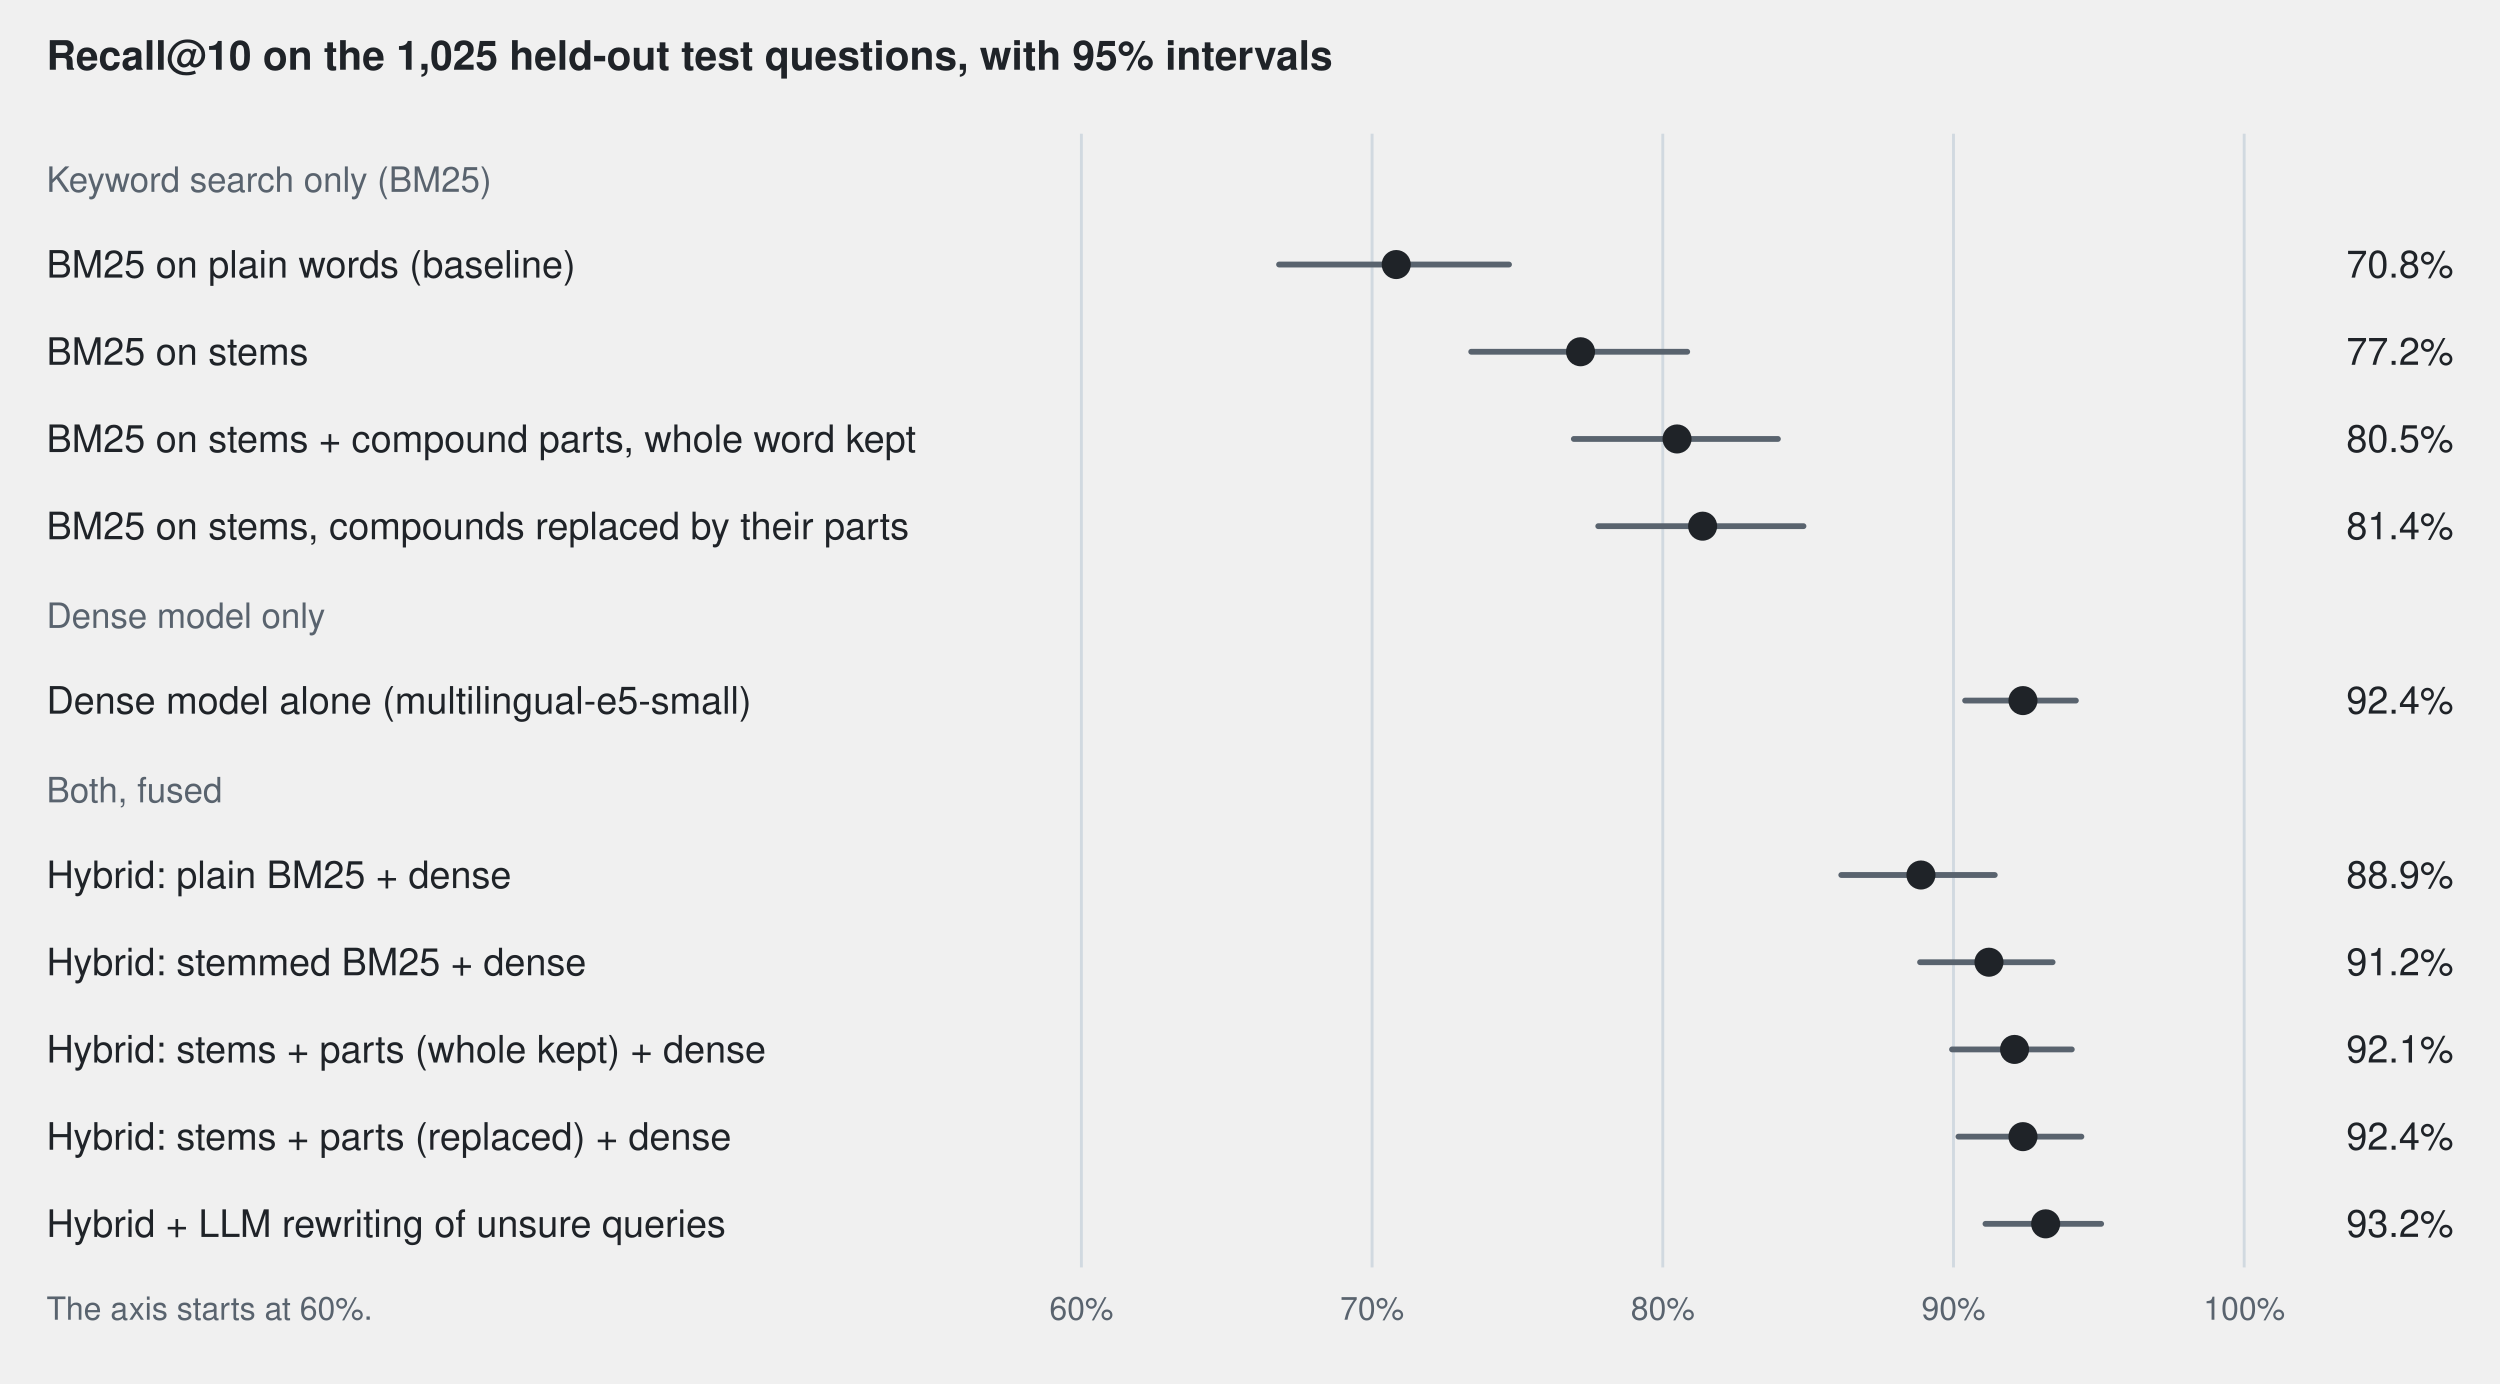
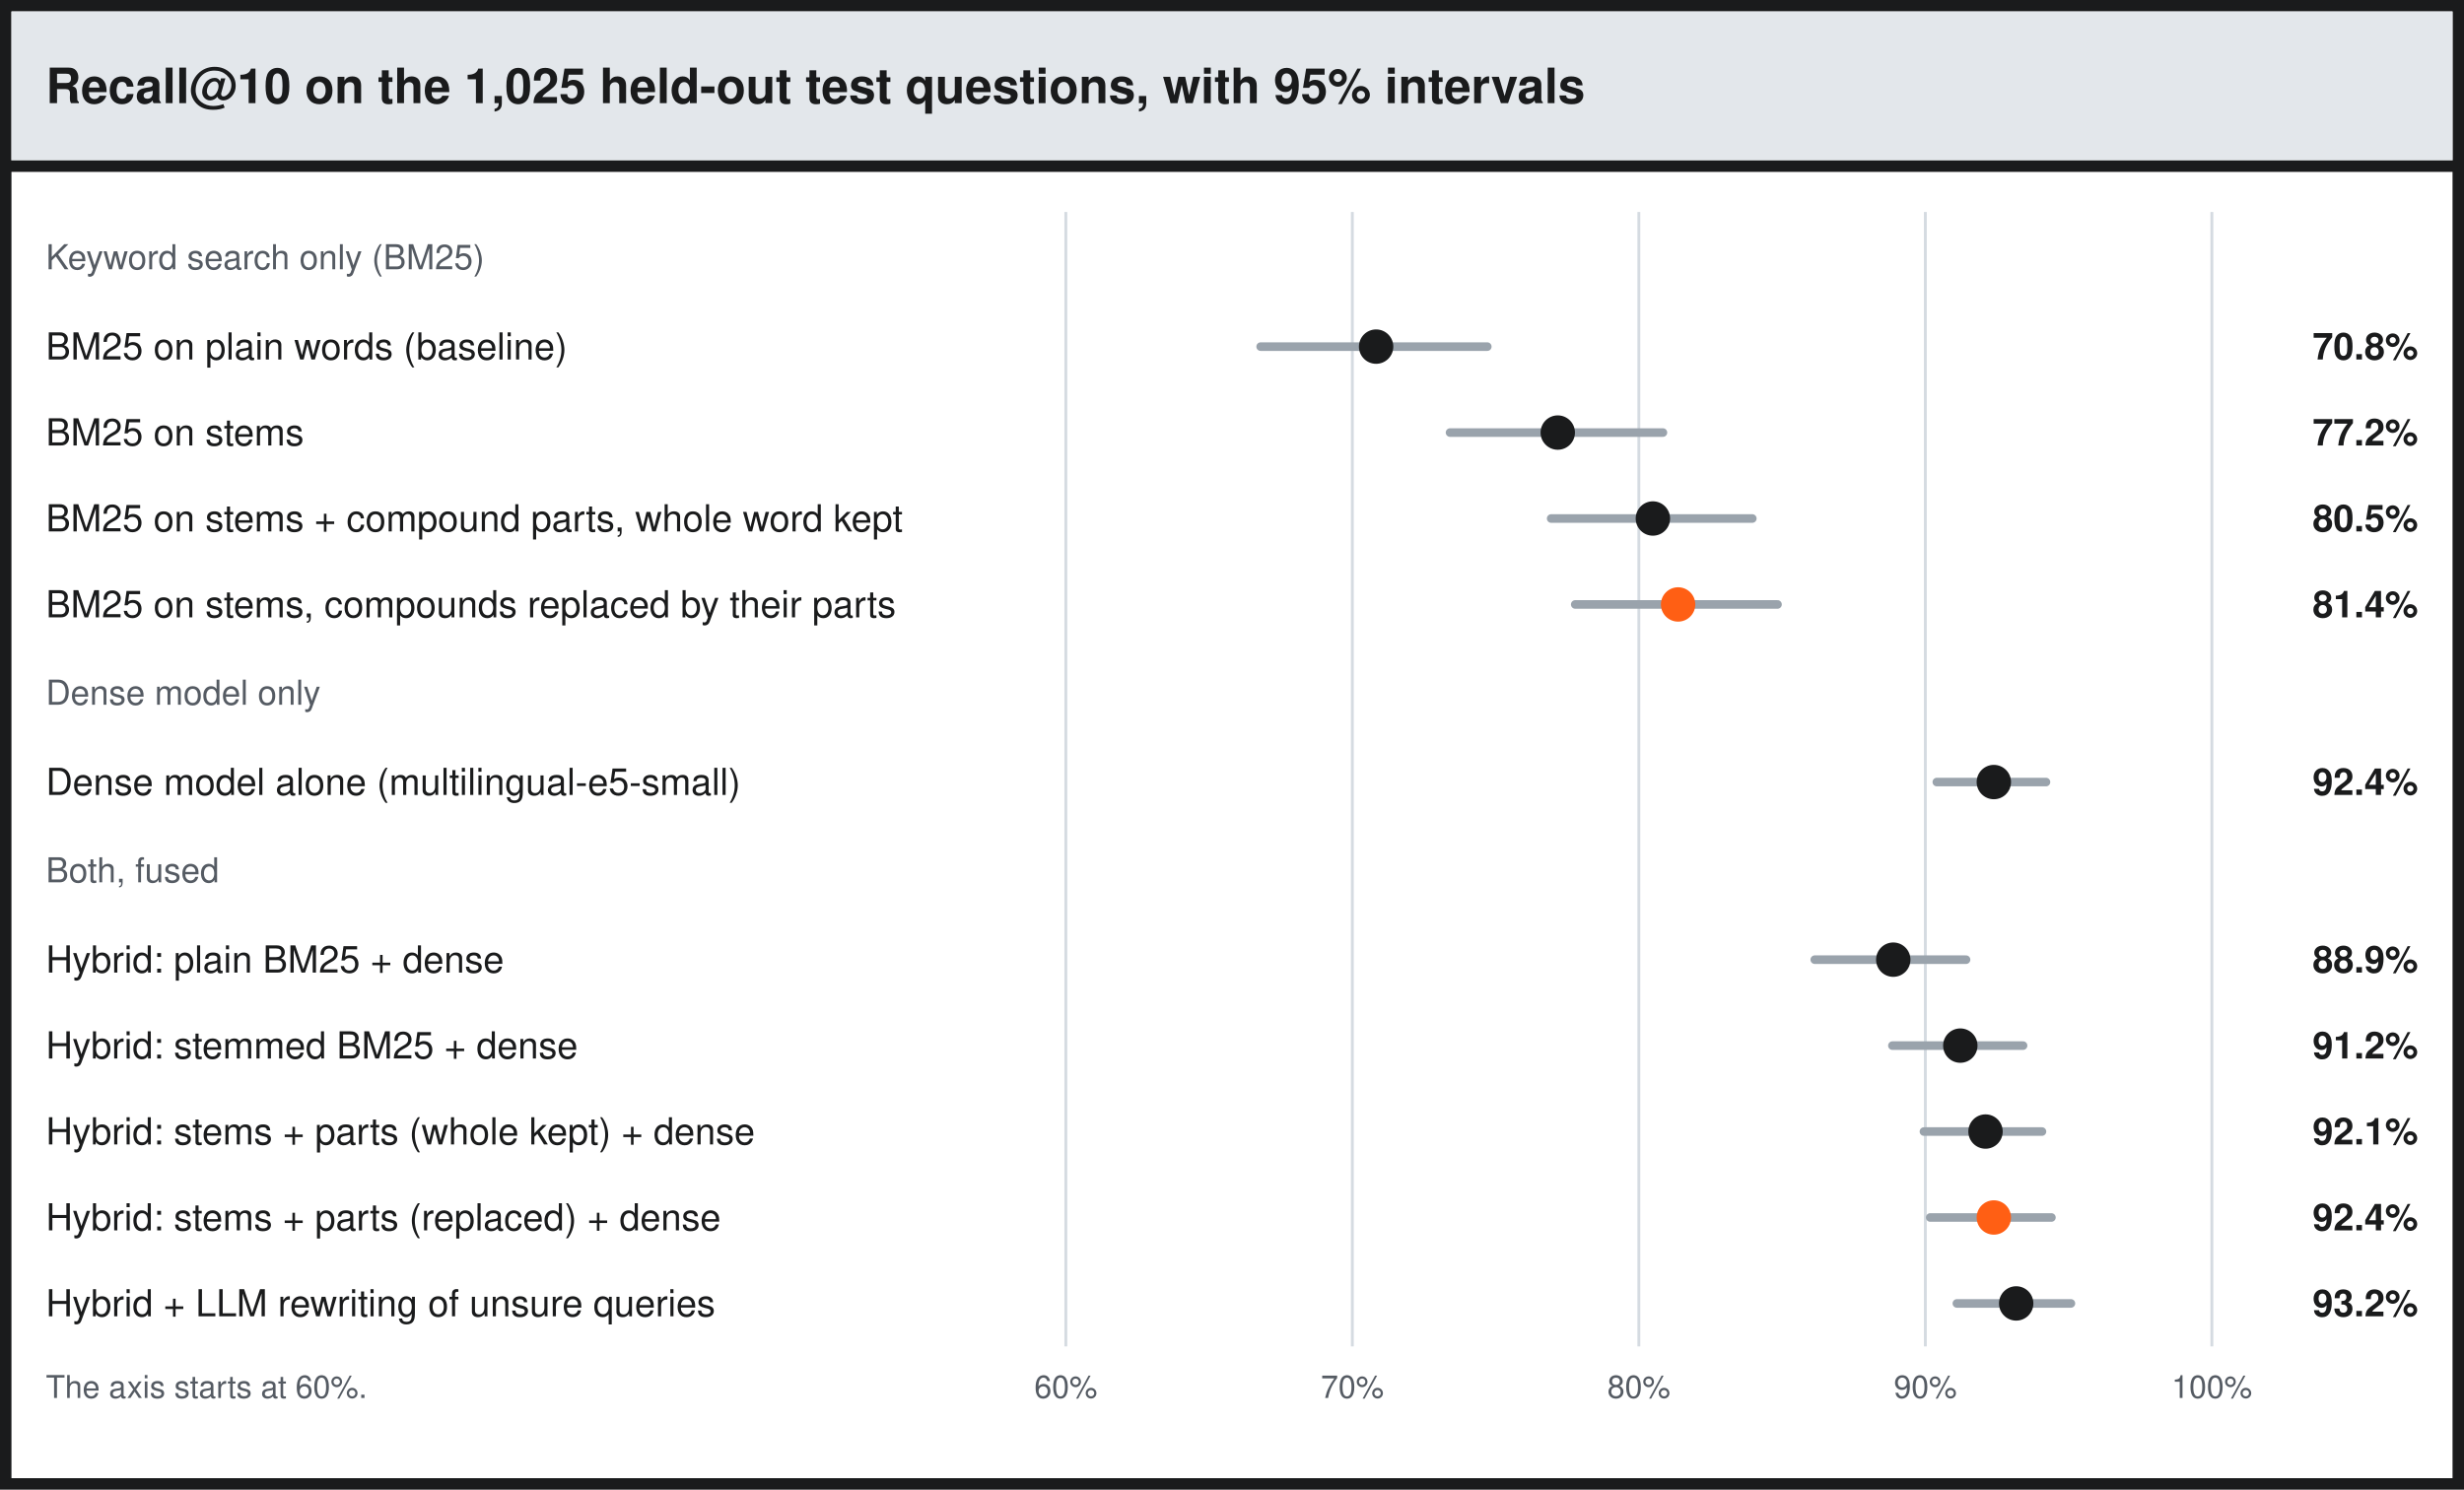
- <svg xmlns="http://www.w3.org/2000/svg" viewBox="0 0 860 476" width="860" height="476" role="img" aria-label="Recall at 10 of the ten tested systems on the 1,025 test questions">
+ <svg xmlns="http://www.w3.org/2000/svg" viewBox="0 0 860 520" width="860" height="520" role="img" aria-label="Recall at 10 of the ten tested systems on the 1,025 test questions">
  <style>
-   text { font-family: -apple-system, 'Segoe UI', Helvetica, Arial, sans-serif; fill: #1f2328; }
-   .title { font-size: 14px; font-weight: 600; }
-   .group { font-size: 12px; fill: #59636e; }
+   text { font-family: 'Helvetica Neue', Helvetica, Arial, sans-serif; fill: #1a1b1c; }
+   .title { font-size: 17px; font-weight: 700; }
+   .group { font-size: 12px; fill: #555b63; }
  .label { font-size: 13px; }
-   .value { font-size: 13px; font-variant-numeric: tabular-nums; }
-   .tick { font-size: 11px; fill: #59636e; }
-   .grid { stroke: #d1d9e0; stroke-width: 1; }
-   .ci { stroke: #59636e; stroke-width: 2; stroke-linecap: round; }
-   .dot { fill: #1f2328; }
-   @media (prefers-color-scheme: dark) {
-     text { fill: #f0f6fc; }
-     .group, .tick { fill: #9198a1; }
-     .grid { stroke: #3d444d; }
-     .ci { stroke: #9198a1; }
-     .dot { fill: #f0f6fc; }
-   }
+   .value { font-size: 13px; font-weight: 700; font-variant-numeric: tabular-nums; }
+   .tick { font-size: 11px; fill: #555b63; }
+   .frame { fill: #ffffff; stroke: #1a1b1c; stroke-width: 4; }
+   .head { fill: #e3e7eb; }
+   .rule { stroke: #1a1b1c; stroke-width: 4; }
+   .grid { stroke: #d5dbe1; stroke-width: 1; }
+   .ci { stroke: #9aa3ac; stroke-width: 3; stroke-linecap: round; }
+   .dot { fill: #1a1b1c; }
+   .hi { fill: #ff5f14; }
</style>
-   <text class="title" x="16" y="24">Recall@10 on the 1,025 held-out test questions, with 95% intervals</text>
-   <line class="grid" x1="372.0" y1="46" x2="372.0" y2="436" />
-   <text class="tick" x="372.0" y="454" text-anchor="middle">60%</text>
-   <line class="grid" x1="472.0" y1="46" x2="472.0" y2="436" />
-   <text class="tick" x="472.0" y="454" text-anchor="middle">70%</text>
-   <line class="grid" x1="572.0" y1="46" x2="572.0" y2="436" />
-   <text class="tick" x="572.0" y="454" text-anchor="middle">80%</text>
-   <line class="grid" x1="672.0" y1="46" x2="672.0" y2="436" />
-   <text class="tick" x="672.0" y="454" text-anchor="middle">90%</text>
-   <line class="grid" x1="772.0" y1="46" x2="772.0" y2="436" />
-   <text class="tick" x="772.0" y="454" text-anchor="middle">100%</text>
-   <text class="tick" x="16" y="454">The axis starts at 60%.</text>
-   <text class="group" x="16" y="66">Keyword search only (BM25)</text>
-   <text class="label" x="16" y="95.5">BM25 on plain words (baseline)</text>
-   <line class="ci" x1="440.0" y1="91.0" x2="519.1" y2="91.0" />
-   <circle class="dot" cx="480.3" cy="91.0" r="5" />
-   <text class="value" x="844" y="95.5" text-anchor="end">70.8%</text>
-   <text class="label" x="16" y="125.5">BM25 on stems</text>
-   <line class="ci" x1="506.1" y1="121.0" x2="580.4" y2="121.0" />
-   <circle class="dot" cx="543.7" cy="121.0" r="5" />
-   <text class="value" x="844" y="125.5" text-anchor="end">77.2%</text>
-   <text class="label" x="16" y="155.5">BM25 on stems + compound parts, whole word kept</text>
-   <line class="ci" x1="541.4" y1="151.0" x2="611.6" y2="151.0" />
-   <circle class="dot" cx="576.9" cy="151.0" r="5" />
-   <text class="value" x="844" y="155.5" text-anchor="end">80.5%</text>
-   <text class="label" x="16" y="185.5">BM25 on stems, compounds replaced by their parts</text>
-   <line class="ci" x1="549.8" y1="181.0" x2="620.4" y2="181.0" />
-   <circle class="dot" cx="585.7" cy="181.0" r="5" />
-   <text class="value" x="844" y="185.5" text-anchor="end">81.4%</text>
-   <text class="group" x="16" y="216">Dense model only</text>
-   <text class="label" x="16" y="245.5">Dense model alone (multilingual-e5-small)</text>
-   <line class="ci" x1="676.0" y1="241.0" x2="714.1" y2="241.0" />
-   <circle class="dot" cx="695.9" cy="241.0" r="5" />
-   <text class="value" x="844" y="245.5" text-anchor="end">92.4%</text>
-   <text class="group" x="16" y="276">Both, fused</text>
-   <text class="label" x="16" y="305.5">Hybrid: plain BM25 + dense</text>
-   <line class="ci" x1="633.4" y1="301.0" x2="686.2" y2="301.0" />
-   <circle class="dot" cx="660.8" cy="301.0" r="5" />
-   <text class="value" x="844" y="305.5" text-anchor="end">88.9%</text>
-   <text class="label" x="16" y="335.5">Hybrid: stemmed BM25 + dense</text>
-   <line class="ci" x1="660.5" y1="331.0" x2="706.1" y2="331.0" />
-   <circle class="dot" cx="684.2" cy="331.0" r="5" />
-   <text class="value" x="844" y="335.5" text-anchor="end">91.2%</text>
-   <text class="label" x="16" y="365.5">Hybrid: stems + parts (whole kept) + dense</text>
-   <line class="ci" x1="671.5" y1="361.0" x2="712.7" y2="361.0" />
-   <circle class="dot" cx="693.0" cy="361.0" r="5" />
-   <text class="value" x="844" y="365.5" text-anchor="end">92.1%</text>
-   <text class="label" x="16" y="395.5">Hybrid: stems + parts (replaced) + dense</text>
-   <line class="ci" x1="673.7" y1="391.0" x2="716.0" y2="391.0" />
-   <circle class="dot" cx="695.9" cy="391.0" r="5" />
-   <text class="value" x="844" y="395.5" text-anchor="end">92.4%</text>
-   <text class="label" x="16" y="425.5">Hybrid + LLM rewriting of unsure queries</text>
-   <line class="ci" x1="683.0" y1="421.0" x2="722.8" y2="421.0" />
-   <circle class="dot" cx="703.7" cy="421.0" r="5" />
-   <text class="value" x="844" y="425.5" text-anchor="end">93.2%</text>
+   <rect class="frame" x="2" y="2" width="856" height="516" />
+   <rect class="head" x="4" y="4" width="852" height="52" />
+   <line class="rule" x1="2" y1="58" x2="858" y2="58" />
+   <text class="title" x="16" y="36">Recall@10 on the 1,025 held-out test questions, with 95% intervals</text>
+   <line class="grid" x1="372.0" y1="74" x2="372.0" y2="470" />
+   <text class="tick" x="372.0" y="488" text-anchor="middle">60%</text>
+   <line class="grid" x1="472.0" y1="74" x2="472.0" y2="470" />
+   <text class="tick" x="472.0" y="488" text-anchor="middle">70%</text>
+   <line class="grid" x1="572.0" y1="74" x2="572.0" y2="470" />
+   <text class="tick" x="572.0" y="488" text-anchor="middle">80%</text>
+   <line class="grid" x1="672.0" y1="74" x2="672.0" y2="470" />
+   <text class="tick" x="672.0" y="488" text-anchor="middle">90%</text>
+   <line class="grid" x1="772.0" y1="74" x2="772.0" y2="470" />
+   <text class="tick" x="772.0" y="488" text-anchor="middle">100%</text>
+   <text class="tick" x="16" y="488">The axis starts at 60%.</text>
+   <text class="group" x="16" y="94">Keyword search only (BM25)</text>
+   <text class="label" x="16" y="125.5">BM25 on plain words (baseline)</text>
+   <line class="ci" x1="440.0" y1="121.0" x2="519.1" y2="121.0" />
+   <circle class="dot" cx="480.3" cy="121.0" r="6" />
+   <text class="value" x="844" y="125.5" text-anchor="end">70.8%</text>
+   <text class="label" x="16" y="155.5">BM25 on stems</text>
+   <line class="ci" x1="506.1" y1="151.0" x2="580.4" y2="151.0" />
+   <circle class="dot" cx="543.7" cy="151.0" r="6" />
+   <text class="value" x="844" y="155.5" text-anchor="end">77.2%</text>
+   <text class="label" x="16" y="185.5">BM25 on stems + compound parts, whole word kept</text>
+   <line class="ci" x1="541.4" y1="181.0" x2="611.6" y2="181.0" />
+   <circle class="dot" cx="576.9" cy="181.0" r="6" />
+   <text class="value" x="844" y="185.5" text-anchor="end">80.5%</text>
+   <text class="label" x="16" y="215.5">BM25 on stems, compounds replaced by their parts</text>
+   <line class="ci" x1="549.8" y1="211.0" x2="620.4" y2="211.0" />
+   <circle class="dot hi" cx="585.7" cy="211.0" r="6" />
+   <text class="value" x="844" y="215.5" text-anchor="end">81.4%</text>
+   <text class="group" x="16" y="246">Dense model only</text>
+   <text class="label" x="16" y="277.5">Dense model alone (multilingual-e5-small)</text>
+   <line class="ci" x1="676.0" y1="273.0" x2="714.1" y2="273.0" />
+   <circle class="dot" cx="695.9" cy="273.0" r="6" />
+   <text class="value" x="844" y="277.5" text-anchor="end">92.4%</text>
+   <text class="group" x="16" y="308">Both, fused</text>
+   <text class="label" x="16" y="339.5">Hybrid: plain BM25 + dense</text>
+   <line class="ci" x1="633.4" y1="335.0" x2="686.2" y2="335.0" />
+   <circle class="dot" cx="660.8" cy="335.0" r="6" />
+   <text class="value" x="844" y="339.5" text-anchor="end">88.9%</text>
+   <text class="label" x="16" y="369.5">Hybrid: stemmed BM25 + dense</text>
+   <line class="ci" x1="660.5" y1="365.0" x2="706.1" y2="365.0" />
+   <circle class="dot" cx="684.2" cy="365.0" r="6" />
+   <text class="value" x="844" y="369.5" text-anchor="end">91.2%</text>
+   <text class="label" x="16" y="399.5">Hybrid: stems + parts (whole kept) + dense</text>
+   <line class="ci" x1="671.5" y1="395.0" x2="712.7" y2="395.0" />
+   <circle class="dot" cx="693.0" cy="395.0" r="6" />
+   <text class="value" x="844" y="399.5" text-anchor="end">92.1%</text>
+   <text class="label" x="16" y="429.5">Hybrid: stems + parts (replaced) + dense</text>
+   <line class="ci" x1="673.7" y1="425.0" x2="716.0" y2="425.0" />
+   <circle class="dot hi" cx="695.9" cy="425.0" r="6" />
+   <text class="value" x="844" y="429.5" text-anchor="end">92.4%</text>
+   <text class="label" x="16" y="459.5">Hybrid + LLM rewriting of unsure queries</text>
+   <line class="ci" x1="683.0" y1="455.0" x2="722.8" y2="455.0" />
+   <circle class="dot" cx="703.7" cy="455.0" r="6" />
+   <text class="value" x="844" y="459.5" text-anchor="end">93.2%</text>
</svg>
